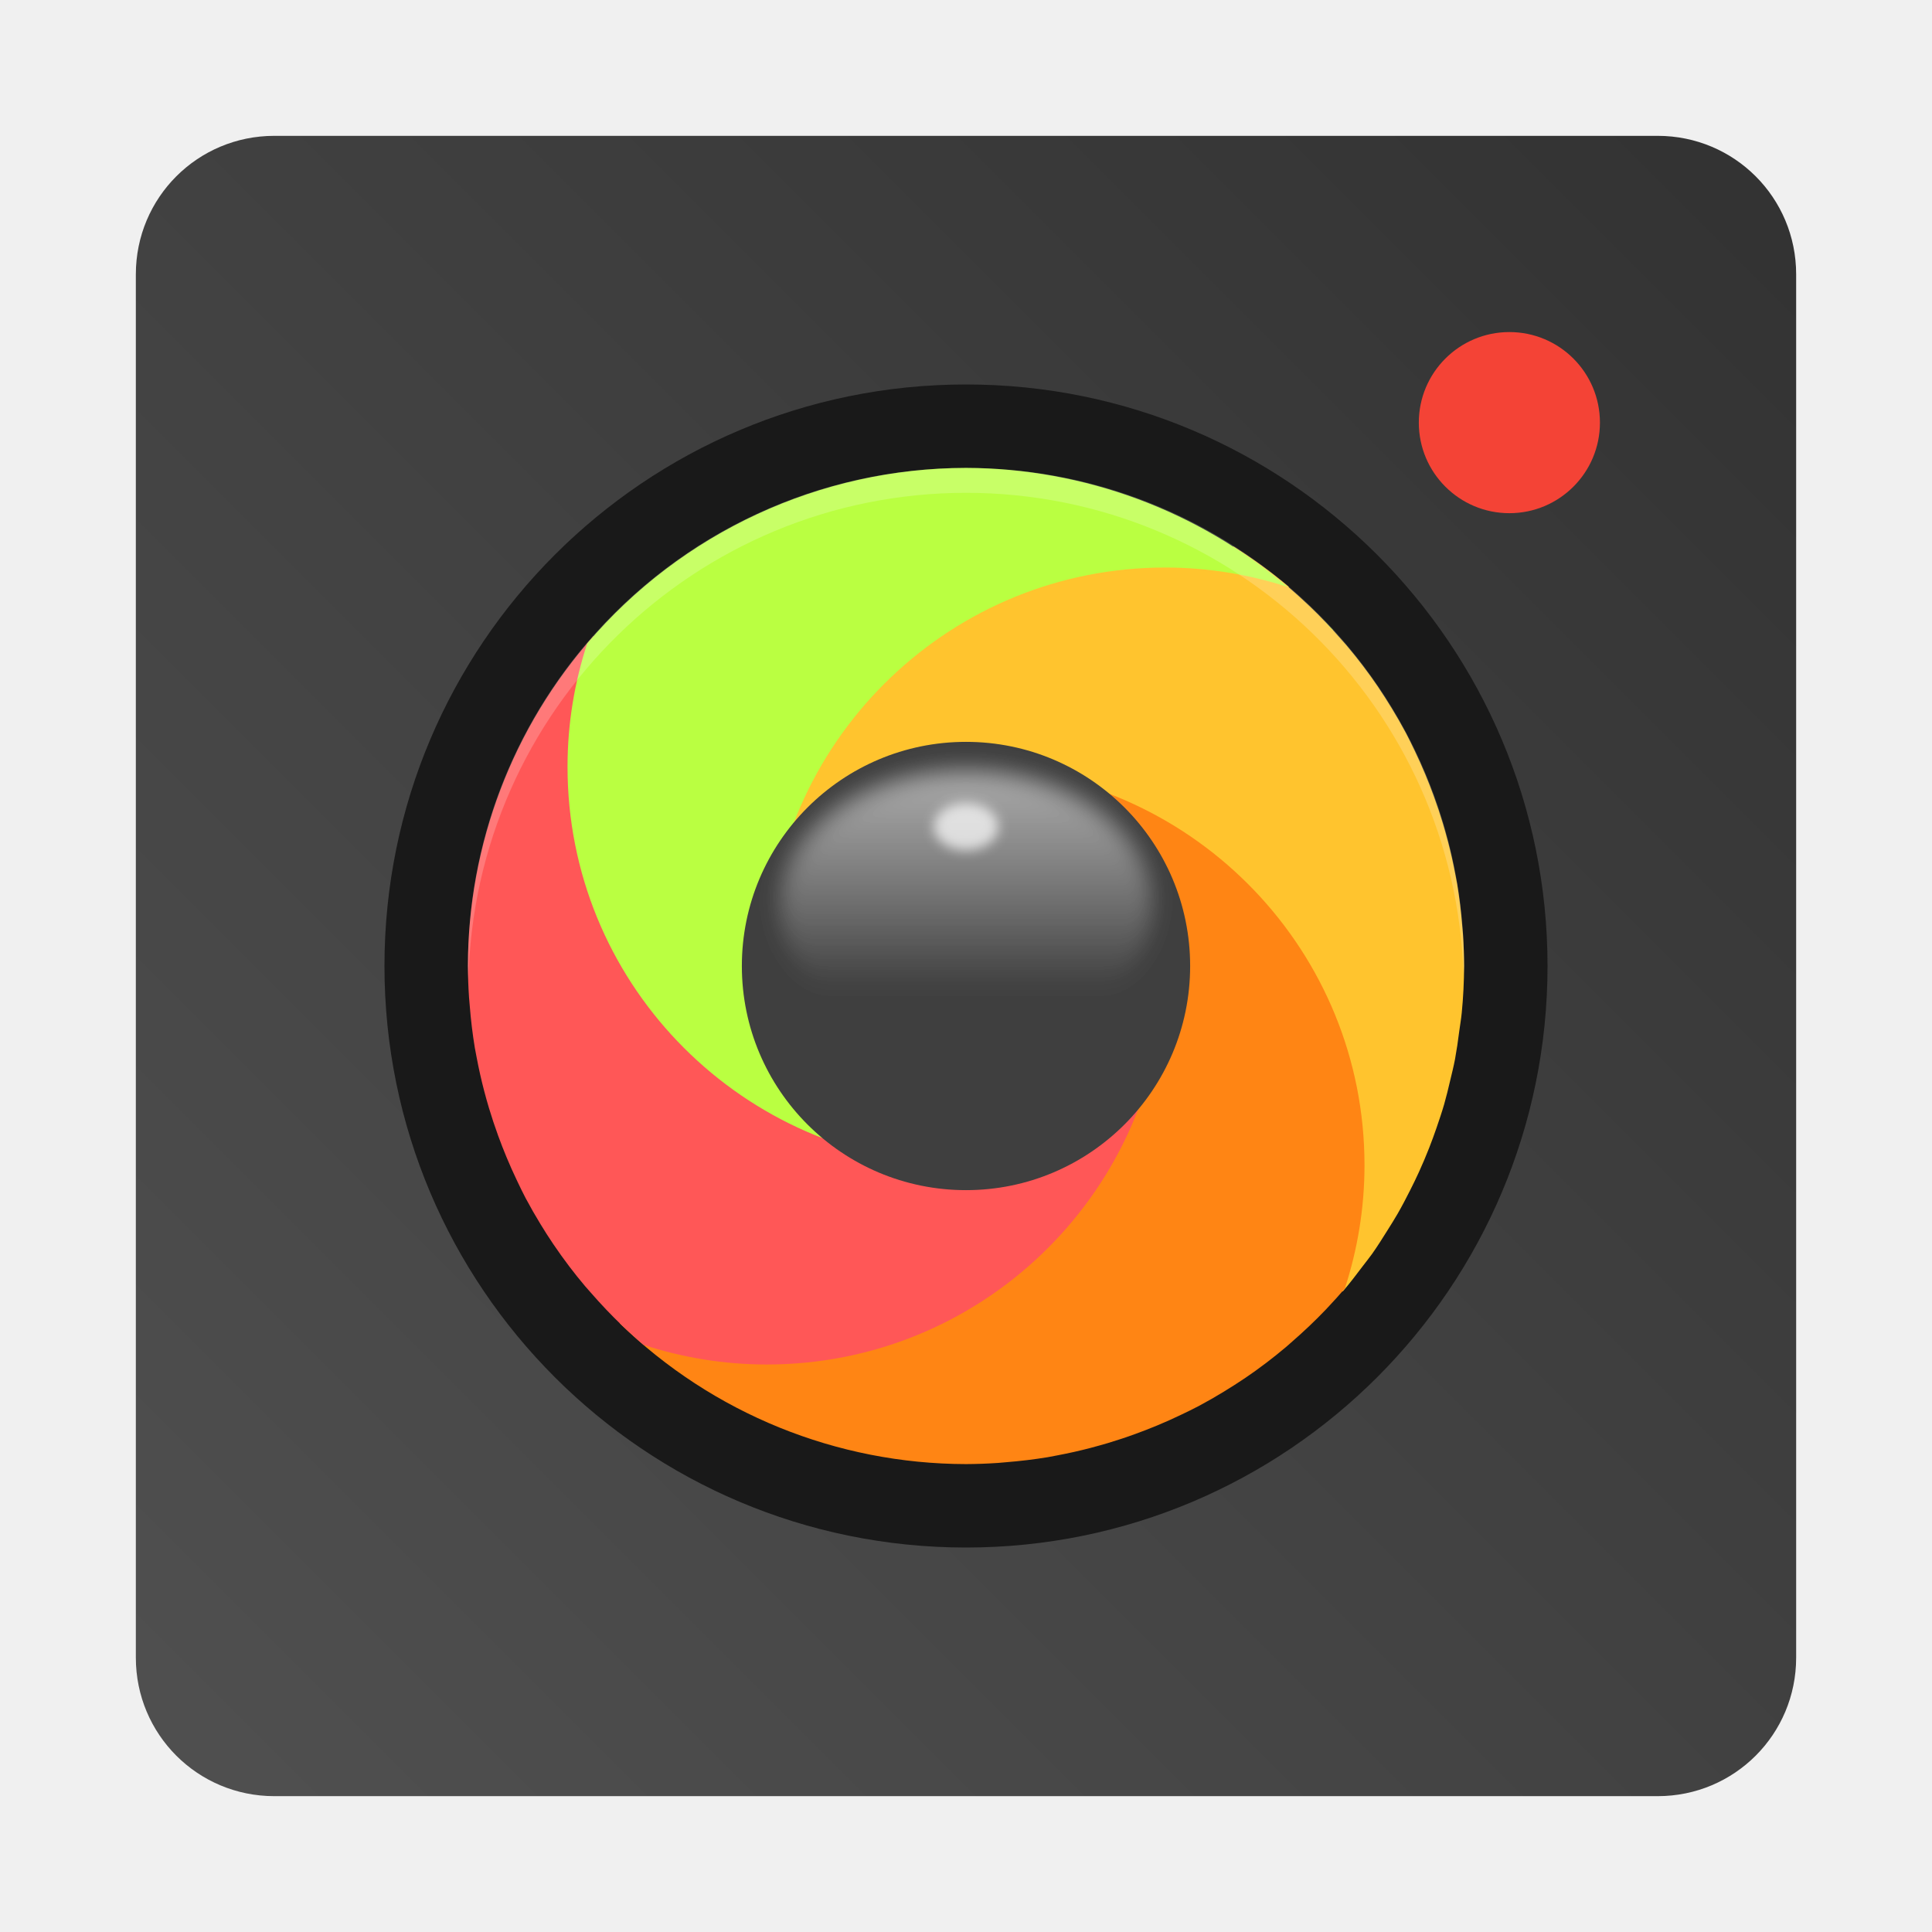
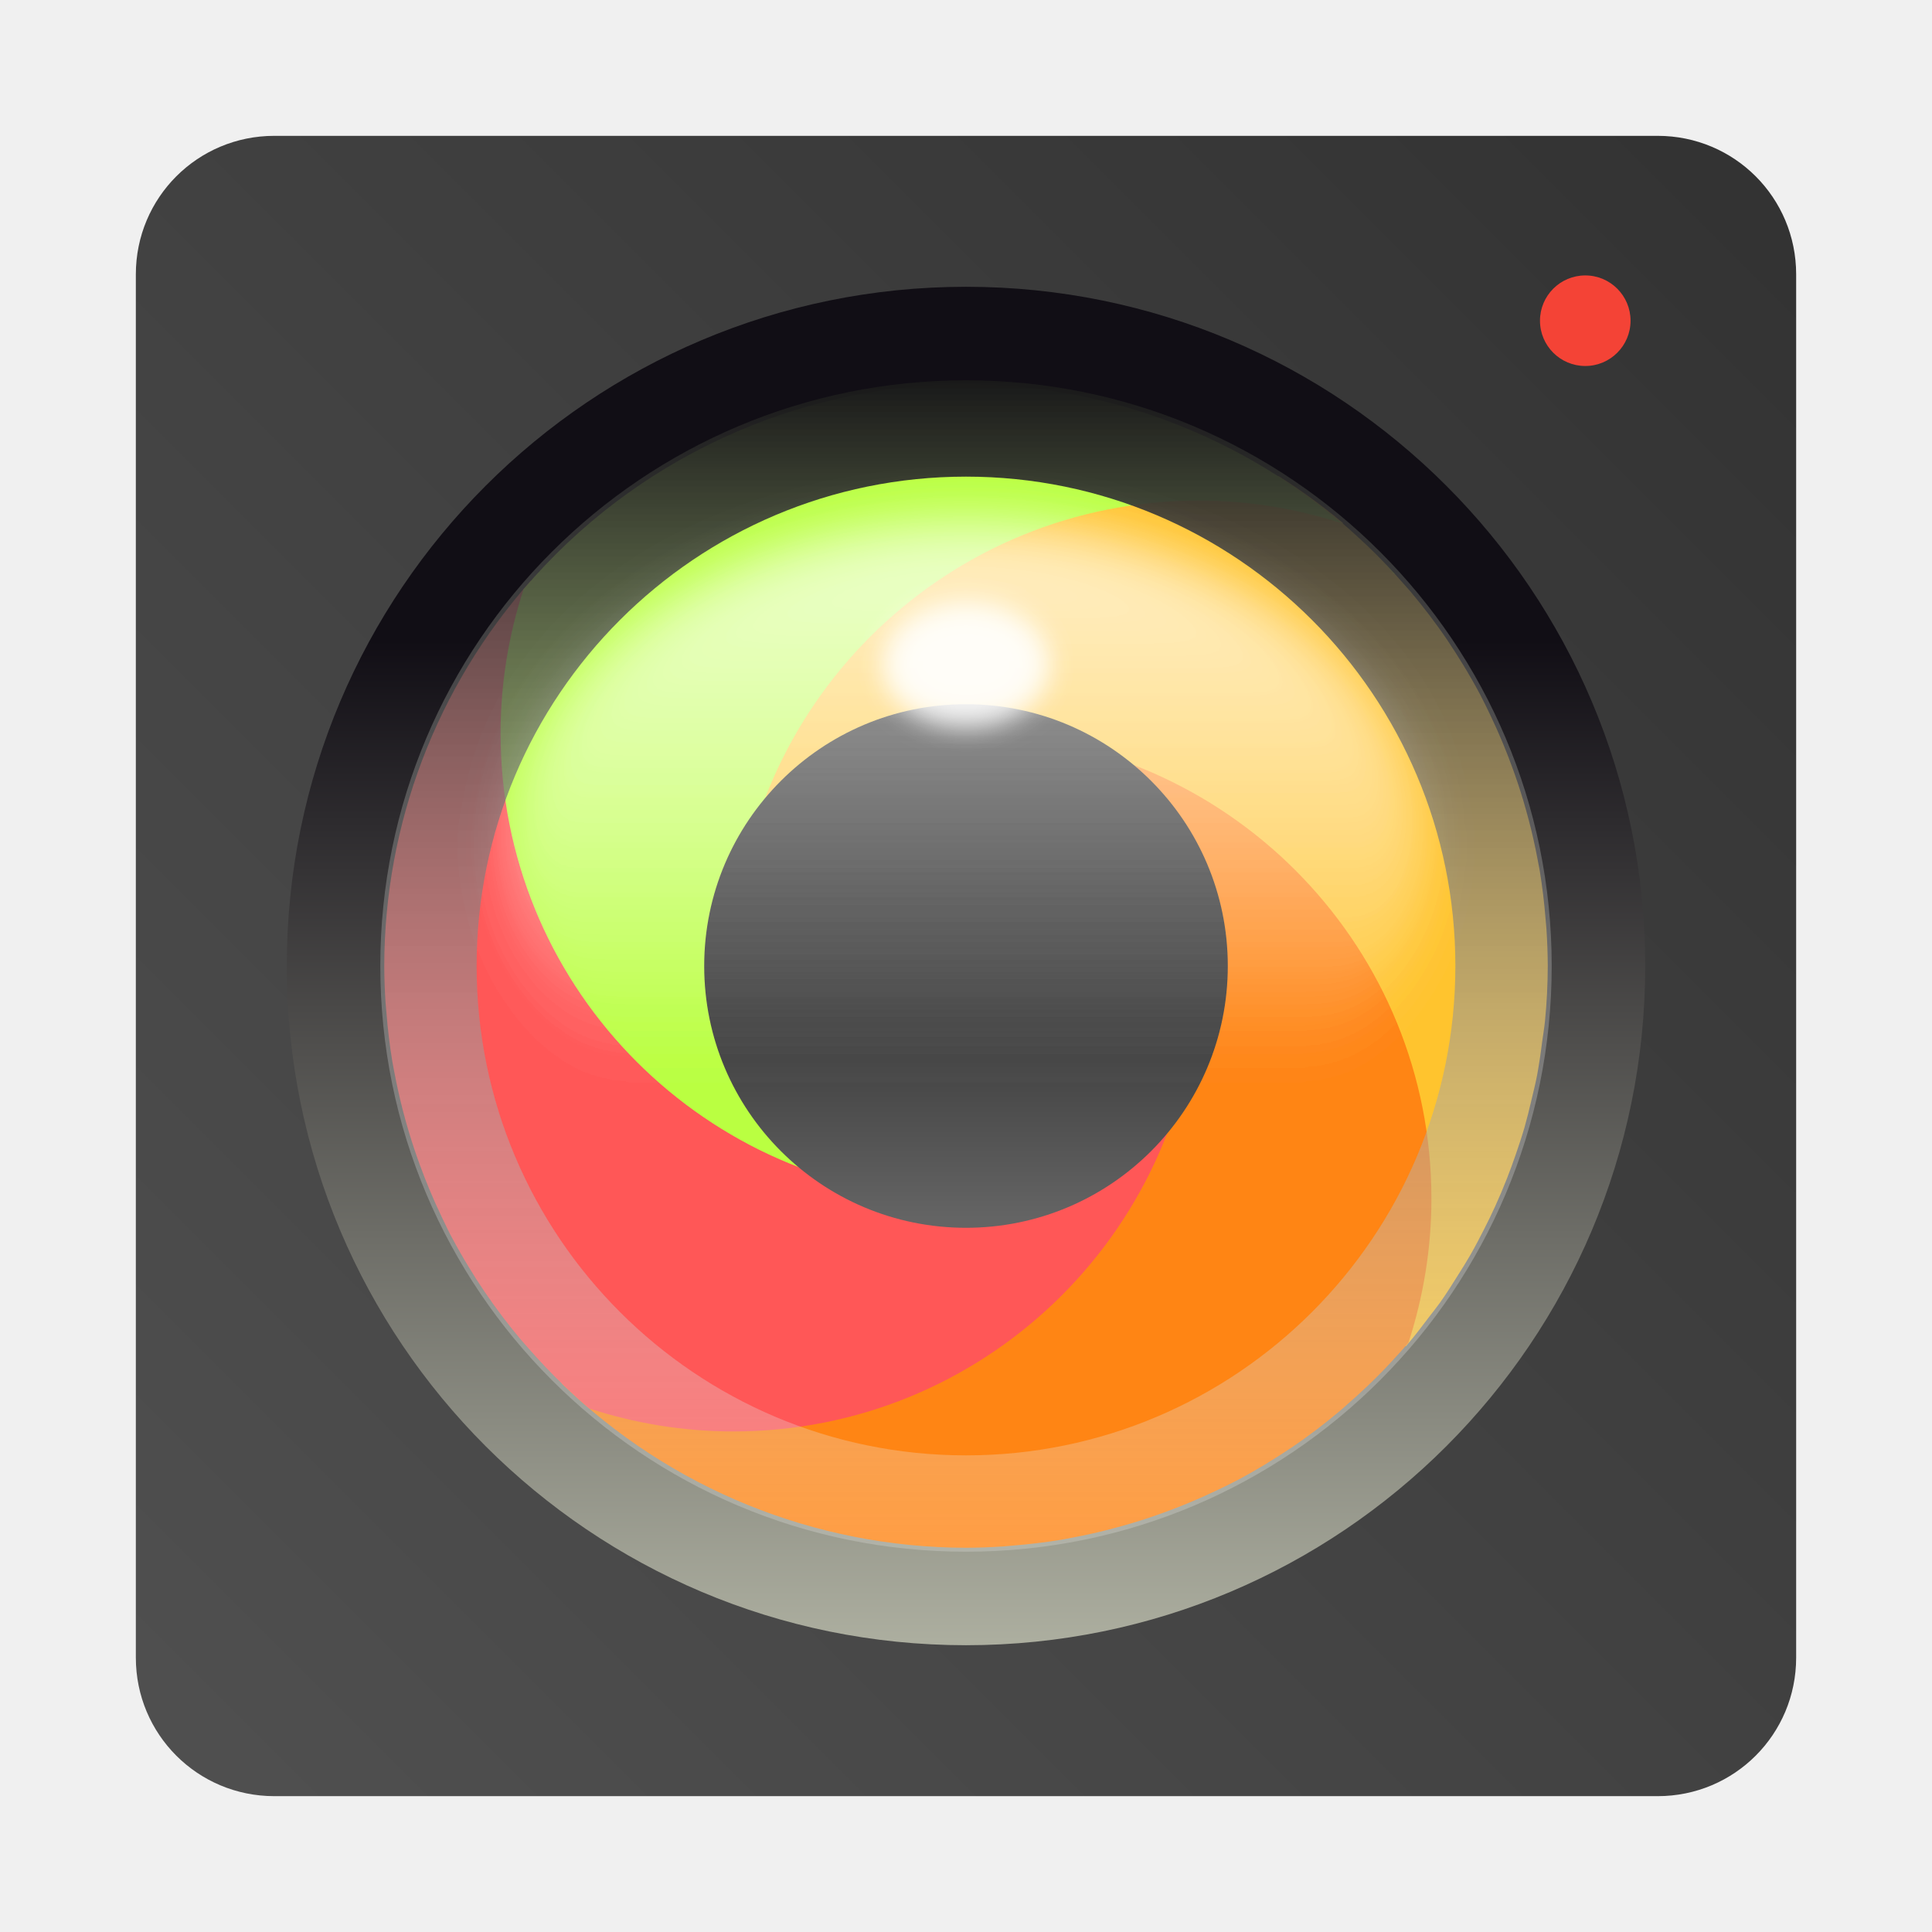
- <svg xmlns="http://www.w3.org/2000/svg" xmlns:xlink="http://www.w3.org/1999/xlink" width="64" height="64" version="1.1" id="svg28">
-   <defs id="defs32">
-     <linearGradient id="linearGradient1216">
-       <stop style="stop-color:#323232;stop-opacity:1;" offset="0" id="stop1212" />
-       <stop style="stop-color:#505050;stop-opacity:1" offset="1" id="stop1214" />
-     </linearGradient>
-     <linearGradient id="linearGradient956">
-       <stop stop-color="#7814aa" offset="0" id="stop859" />
-       <stop stop-color="#be2382" offset="1" id="stop861" />
-     </linearGradient>
-     <linearGradient id="linearGradient1159" x1="-184.75" x2="-170.2" y1="-1.266" y2="-15.817" gradientTransform="matrix(3.779602,0,0,3.779602,702.8166,64.28687)" gradientUnits="userSpaceOnUse">
-       <stop stop-color="#dc3282" offset="0" id="stop864" style="stop-color:#4f4f4f;stop-opacity:1" />
-       <stop stop-color="#f05a50" offset="1" id="stop866" style="stop-color:#323232;stop-opacity:1" />
-     </linearGradient>
-     <linearGradient id="linearGradient958" x1="-272.21" x2="-275.5" y1="44.527" y2="50.385" gradientTransform="translate(-6.2404)" gradientUnits="userSpaceOnUse" xlink:href="#linearGradient956" />
-     <linearGradient id="linearGradient966" x1="-272.86" x2="-267.62" y1="54.907" y2="49.026" gradientTransform="translate(-6.2404)" gradientUnits="userSpaceOnUse">
-       <stop stop-color="#be1e6e" offset="0" id="stop870" />
-       <stop stop-color="#7814aa" offset="1" id="stop872" />
-     </linearGradient>
-     <linearGradient id="linearGradient974" x1="-277.66" x2="-270.88" y1="59.727" y2="58.222" gradientTransform="translate(-6.2404)" gradientUnits="userSpaceOnUse">
-       <stop stop-color="#d23c46" offset="0" id="stop875" />
-       <stop stop-color="#b42382" offset="1" id="stop877" />
-     </linearGradient>
-     <linearGradient id="linearGradient982" x1="-282.61" x2="-278.76" y1="54.154" y2="62.018" gradientTransform="translate(-6.2404)" gradientUnits="userSpaceOnUse">
-       <stop stop-color="#dc3c46" offset="0" id="stop880" />
-       <stop stop-color="#e15a46" offset="1" id="stop882" />
-     </linearGradient>
-     <linearGradient id="linearGradient990" x1="-286.34" x2="-282.53" y1="57.278" y2="49.414" gradientTransform="translate(-6.2404)" gradientUnits="userSpaceOnUse">
-       <stop stop-color="#e15a46" offset="0" id="stop885" />
-       <stop stop-color="#be1e5a" offset="1" id="stop887" />
-     </linearGradient>
-     <linearGradient id="linearGradient998" x1="-281.51" x2="-282.55" y1="43.16" y2="49.908" gradientTransform="translate(-6.2404)" gradientUnits="userSpaceOnUse">
-       <stop stop-color="#821496" offset="0" id="stop890" />
-       <stop stop-color="#c83778" offset="1" id="stop892" />
-     </linearGradient>
-     <filter id="filter1030" x="-.062" y="-.058" width="1.123" height="1.117" color-interpolation-filters="sRGB">
-       <feGaussianBlur stdDeviation="0.249" id="feGaussianBlur895" />
-     </filter>
-     <filter id="filter1040" x="-.066" y="-.055" width="1.132" height="1.11" color-interpolation-filters="sRGB">
-       <feGaussianBlur stdDeviation="0.234" id="feGaussianBlur898" />
-     </filter>
-     <filter id="filter1046" x="-.047" y="-.082" width="1.095" height="1.164" color-interpolation-filters="sRGB">
-       <feGaussianBlur stdDeviation="0.223" id="feGaussianBlur901" />
-     </filter>
-     <filter id="filter1052" x="-.062" y="-.058" width="1.123" height="1.117" color-interpolation-filters="sRGB">
-       <feGaussianBlur stdDeviation="0.249" id="feGaussianBlur904" />
-     </filter>
-     <filter id="filter1058" x="-.066" y="-.055" width="1.132" height="1.11" color-interpolation-filters="sRGB">
-       <feGaussianBlur stdDeviation="0.234" id="feGaussianBlur907" />
-     </filter>
-     <filter id="filter1064" x="-.047" y="-.082" width="1.095" height="1.164" color-interpolation-filters="sRGB">
-       <feGaussianBlur stdDeviation="0.223" id="feGaussianBlur910" />
-     </filter>
-     <linearGradient id="linearGradient1098" x1="-272.21" x2="-275.5" y1="44.527" y2="50.385" gradientTransform="matrix(3.7796,0,0,3.7796,-23.586,0)" gradientUnits="userSpaceOnUse" xlink:href="#linearGradient956" />
-     <filter id="filter1103" x="-.06" y="-.06" width="1.12" height="1.12" color-interpolation-filters="sRGB">
-       <feGaussianBlur stdDeviation="0.6" id="feGaussianBlur914" />
-     </filter>
-     <radialGradient id="radialGradient1164" cx="-298.14" cy="61.201" r="10.223" gradientTransform="matrix(1.557309,0,0,1.557309,421.2148,-63.3097)" gradientUnits="userSpaceOnUse">
-       <stop stop-color="#962864" offset="0" id="stop917" />
-       <stop stop-color="#780050" offset="1" id="stop919" />
-     </radialGradient>
+ <svg xmlns="http://www.w3.org/2000/svg" xmlns:xlink="http://www.w3.org/1999/xlink" width="64" height="64" version="1.1">
+   <defs>
    <linearGradient id="linearGradient1227" x1="-228.54" x2="-228.54" y1="49.422" y2="52.342" gradientTransform="translate(237.02 -44.947)" gradientUnits="userSpaceOnUse">
-       <stop stop-color="#fff" offset="0" id="stop922" />
-       <stop stop-color="#fff" stop-opacity="0" offset="1" id="stop924" />
+       <stop stop-color="#fff" offset="0" />
+       <stop stop-color="#fff" stop-opacity="0" offset="1" />
    </linearGradient>
    <filter id="filter1229" x="-.069" y="-.107" width="1.138" height="1.214" color-interpolation-filters="sRGB">
-       <feGaussianBlur stdDeviation="0.135" id="feGaussianBlur927" />
+       <feGaussianBlur stdDeviation="0.135" />
    </filter>
    <filter id="filter1251" x="-.208" y="-.284" width="1.416" height="1.567" color-interpolation-filters="sRGB">
-       <feGaussianBlur stdDeviation="0.07" id="feGaussianBlur930" />
+       <feGaussianBlur stdDeviation="0.07" />
    </filter>
-     <filter id="filter1275" x="-.06" y="-.06" width="1.12" height="1.12" color-interpolation-filters="sRGB">
-       <feGaussianBlur stdDeviation="0.041" id="feGaussianBlur933" />
-     </filter>
-     <filter id="filter1299" x="-.024" y="-.024" width="1.048" height="1.048" color-interpolation-filters="sRGB">
-       <feGaussianBlur stdDeviation="0.188" id="feGaussianBlur936" />
-     </filter>
-     <filter id="filter1305" x="-.06" y="-.06" width="1.12" height="1.12" color-interpolation-filters="sRGB">
-       <feGaussianBlur stdDeviation="0.619" id="feGaussianBlur939" />
-     </filter>
-     <linearGradient xlink:href="#linearGradient1227" id="linearGradient1148" gradientUnits="userSpaceOnUse" gradientTransform="translate(237.02,-44.947)" x1="-228.54" y1="49.422" x2="-228.54" y2="52.342" />
-     <linearGradient xlink:href="#linearGradient1227" id="linearGradient1150" gradientUnits="userSpaceOnUse" gradientTransform="translate(237.02,-44.947)" x1="-228.54" y1="49.422" x2="-228.54" y2="52.342" />
-     <linearGradient xlink:href="#linearGradient1216" id="linearGradient1218" x1="59.25" y1="4.855" x2="4.86" y2="59.246" gradientUnits="userSpaceOnUse" />
+     <linearGradient id="linearGradient1148" x1="-228.54" x2="-228.54" y1="49.422" y2="52.342" gradientTransform="translate(237.02,-44.947)" gradientUnits="userSpaceOnUse" xlink:href="#linearGradient1227" />
+     <linearGradient id="linearGradient1218" x1="59.25" x2="4.86" y1="4.855" y2="59.246" gradientUnits="userSpaceOnUse">
+       <stop stop-color="#323232" offset="0" />
+       <stop stop-color="#505050" offset="1" />
+     </linearGradient>
+     <linearGradient id="linearGradient1185" x1="32" x2="32" y1="12.598" y2="51.394" gradientUnits="userSpaceOnUse">
+       <stop stop-color="#191919" offset="0" />
+       <stop stop-color="#fff" stop-opacity=".2" offset="1" />
+     </linearGradient>
+     <linearGradient id="linearGradient1655" x1="32" x2="32" y1="21.205" y2="54.577" gradientUnits="userSpaceOnUse">
+       <stop stop-color="#110e15" offset="0" />
+       <stop stop-color="#adafa0" offset="1" />
+     </linearGradient>
+     <linearGradient id="linearGradient26661" x1="32.042" x2="32.042" y1="23.319" y2="40.329" gradientTransform="translate(0,-64)" gradientUnits="userSpaceOnUse">
+       <stop stop-color="#646464" offset="0" />
+       <stop offset="1" />
+     </linearGradient>
  </defs>
-   <path id="rect1209" style="fill:url(#linearGradient1218);fill-opacity:1;stroke-width:0.5;stroke-linejoin:round;paint-order:stroke fill markers" d="M 9.088 4.5 C 6.546 4.5 4.5 6.546 4.5 9.088 L 4.5 54.912 C 4.5 57.454 6.546 59.5 9.088 59.5 L 54.912 59.5 C 57.454 59.5 59.5 57.454 59.5 54.912 L 59.5 9.088 C 59.5 6.546 57.454 4.5 54.912 4.5 L 9.088 4.5 z " />
-   <path id="rect1406" style="fill:#191919;fill-opacity:1;stroke-width:0.5;stroke-linejoin:round;paint-order:stroke fill markers" d="M 32 12.736 A 19.264 19.264 0 0 0 12.736 32 A 19.264 19.264 0 0 0 32 51.264 A 19.264 19.264 0 0 0 51.264 32 A 19.264 19.264 0 0 0 32 12.736 z " />
-   <circle style="fill:#f44336" cx="50" cy="14" r="3" id="circle10" />
-   <g id="g1119" transform="matrix(0.825,0,0,0.825,5.6,5.6)">
-     <path style="fill:#ffc42e" d="M 42.748,15.16 C 41.655,15.364 40.563,15.6 40,15.6 c -4.618,0 -9.991,1.944 -13.176,5.844 -2.719,3.33 -3.59,8.317 -3.787,12.211 0.196,-1.932 2.779,-2.317 4.102,-3.402 1.439,-1.181 2.703,-5.451 4.861,-5.451 0.271,-5e-5 0.541,0.014 0.811,0.041 0.008,4.04e-4 0.015,0.001 0.023,0.002 8.446,0.436 14.666,6.601 14.666,15.156 0,1.714 -0.278,3.362 -0.777,4.91 0.14,0.062 0.273,0.11 0.406,0.156 a 20,20 0 0 0 0.008,-0.01 c 0.282,-0.327 0.54,-0.669 0.799,-1.012 a 20,20 0 0 0 0.373,-0.49 c 0.219,-0.309 0.419,-0.63 0.619,-0.949 a 20,20 0 0 0 0.404,-0.66 c 0.175,-0.305 0.338,-0.617 0.496,-0.93 a 20,20 0 0 0 0.363,-0.752 c 0.144,-0.316 0.279,-0.636 0.406,-0.959 a 20,20 0 0 0 0.297,-0.809 c 0.107,-0.312 0.213,-0.624 0.305,-0.941 a 20,20 0 0 0 0.24,-0.947 c 0.068,-0.285 0.14,-0.569 0.195,-0.857 a 20,20 0 0 0 0.17,-1.123 c 0.033,-0.25 0.078,-0.498 0.102,-0.75 A 20,20 0 0 0 52,32 c -0.002,-0.42 -0.017,-0.84 -0.045,-1.26 -1.25e-4,-0.002 1.29e-4,-0.004 0,-0.006 -0.008,-0.119 -0.021,-0.237 -0.031,-0.355 -0.044,-0.556 -0.111,-1.11 -0.201,-1.66 -0.021,-0.124 -0.047,-0.246 -0.07,-0.369 a 20,20 0 0 0 -0.004,-0.021 c -0.085,-0.453 -0.186,-0.902 -0.303,-1.348 -3.61e-4,-0.001 -0.002,-0.002 -0.002,-0.004 -0.06,-0.229 -0.124,-0.457 -0.191,-0.684 -0.113,-0.375 -0.236,-0.747 -0.371,-1.115 -0.104,-0.286 -0.215,-0.57 -0.332,-0.852 -0.134,-0.323 -0.277,-0.642 -0.428,-0.957 -0.112,-0.233 -0.223,-0.467 -0.344,-0.695 a 20,20 0 0 0 -0.006,-0.014 l -0.002,-0.002 c -0.186,-0.348 -0.382,-0.691 -0.588,-1.027 -0.004,-0.006 -0.008,-0.012 -0.012,-0.018 -0.161,-0.264 -0.327,-0.525 -0.5,-0.781 l -0.004,-0.006 a 20,20 0 0 0 -0.004,-0.008 c -0.202,-0.299 -0.414,-0.593 -0.633,-0.881 -0.203,-0.267 -0.412,-0.528 -0.629,-0.785 a 20,20 0 0 0 -0.008,-0.01 c -0.072,-0.083 -0.144,-0.165 -0.217,-0.246 -0.403,-0.463 -0.826,-0.911 -1.273,-1.338 -0.006,-0.005 -0.012,-0.01 -0.018,-0.016 a 20,20 0 0 0 -0.098,-0.092 c -0.24,-0.225 -0.484,-0.448 -0.736,-0.662 0.005,-0.005 0.007,-0.009 0.012,-0.014 a 20,20 0 0 0 -2.215,-1.615 z m 3.758,30.016 c -0.097,0.109 -0.195,0.217 -0.295,0.324 0.099,-0.107 0.198,-0.215 0.295,-0.324 z m -1.135,1.174 c -0.123,0.118 -0.249,0.235 -0.375,0.35 -0.007,0.015 -0.012,0.032 -0.02,0.047 0.133,-0.13 0.265,-0.262 0.395,-0.396 z" id="path12" />
-     <path style="fill:#ff8514" d="m 32.818,24.041 c 4.034,0.41 5.881,3.916 5.881,8.059 5e-5,0.271 -0.014,0.541 -0.041,0.811 -4.04e-4,0.008 -0.001,0.015 -0.002,0.023 -0.436,8.446 -6.101,14.666 -14.656,14.666 -1.714,0 -4.206,-1.299 -5.754,-1.799 0.051,0.043 -0.021,0.255 -0.145,0.551 A 20,20 0 0 0 32,52 c 0.42,-0.002 0.84,-0.017 1.26,-0.045 0.002,-1.25e-4 0.004,1.29e-4 0.006,0 0.119,-0.008 0.237,-0.021 0.355,-0.031 0.556,-0.044 1.11,-0.111 1.66,-0.201 0.124,-0.021 0.246,-0.047 0.369,-0.07 a 20,20 0 0 0 0.021,-0.004 c 0.453,-0.085 0.902,-0.186 1.348,-0.303 0.001,-3.61e-4 0.002,-0.002 0.004,-0.002 0.229,-0.06 0.457,-0.124 0.684,-0.191 0.375,-0.113 0.747,-0.236 1.115,-0.371 0.286,-0.104 0.57,-0.215 0.852,-0.332 0.323,-0.134 0.642,-0.277 0.957,-0.428 0.233,-0.112 0.467,-0.223 0.695,-0.344 a 20,20 0 0 0 0.014,-0.006 l 0.002,-0.002 c 0.348,-0.186 0.691,-0.382 1.027,-0.588 0.006,-0.004 0.012,-0.008 0.018,-0.012 0.264,-0.161 0.525,-0.327 0.781,-0.5 l 0.006,-0.004 a 20,20 0 0 0 0.008,-0.004 c 0.299,-0.202 0.593,-0.414 0.881,-0.633 0.267,-0.203 0.528,-0.412 0.785,-0.629 a 20,20 0 0 0 0.01,-0.008 c 0.083,-0.072 0.165,-0.144 0.246,-0.217 0.463,-0.403 0.911,-0.826 1.338,-1.273 0.005,-0.006 0.01,-0.012 0.016,-0.018 a 20,20 0 0 0 0.092,-0.098 c 0.225,-0.24 0.448,-0.484 0.662,-0.736 0.507,-1.56 0.789,-3.222 0.789,-4.951 0,-8.56 -6.728,-15.53 -15.182,-15.959 z M 17.254,45.076 c 0.13,0.133 0.262,0.265 0.396,0.395 -0.118,-0.123 -0.235,-0.249 -0.35,-0.375 -0.015,-0.007 -0.032,-0.012 -0.047,-0.02 z" id="path14" />
-     <path style="fill:#ff5757" d="m 18.924,17.254 c -0.133,0.13 -0.265,0.262 -0.395,0.396 0.123,-0.118 0.249,-0.235 0.375,-0.35 0.007,-0.015 0.012,-0.032 0.02,-0.047 z m -1.234,1.246 c -0.099,0.107 -0.198,0.215 -0.295,0.324 0.097,-0.109 0.195,-0.217 0.295,-0.324 z m -0.648,0.252 A 20,20 0 0 0 12,32 a 20,20 0 0 0 0.045,1.26 c 0.008,0.121 0.021,0.241 0.031,0.361 a 20,20 0 0 0 0.201,1.66 c 0.022,0.131 0.05,0.26 0.074,0.391 a 20,20 0 0 0 0.303,1.348 c 0.06,0.231 0.125,0.46 0.193,0.688 a 20,20 0 0 0 0.371,1.115 c 0.104,0.286 0.215,0.57 0.332,0.852 a 20,20 0 0 0 0.428,0.957 c 0.114,0.237 0.226,0.476 0.35,0.709 4.08e-4,7.71e-4 0.002,0.001 0.002,0.002 a 20,20 0 0 0 0.588,1.027 c 0.164,0.27 0.334,0.536 0.512,0.799 0.205,0.303 0.419,0.602 0.641,0.895 0.205,0.27 0.417,0.535 0.637,0.795 a 20,20 0 0 0 0.217,0.246 c 0.403,0.463 0.826,0.911 1.273,1.338 a 20,20 0 0 0 0.115,0.107 c 0.24,0.225 0.484,0.448 0.736,0.662 1.56,0.508 3.222,0.789 4.951,0.789 8.56,0 15.53,-6.728 15.959,-15.182 -0.41,4.034 -3.817,6.881 -7.959,6.881 -0.271,5e-5 -0.541,-0.014 -0.811,-0.041 -0.008,-4.05e-4 -0.015,-0.001 -0.023,-0.002 C 22.72,39.22 16.4,32.555 16.4,24 c 0,-1.714 0.278,-3.362 0.777,-4.91 -0.045,-0.125 -0.091,-0.22 -0.137,-0.338 z" id="path16" />
-     <path style="fill:#baff41" d="M 31.182,39.959 C 30.117,39.851 35.788,38.607 34.93,38.123 32.535,36.773 24.4,35.049 24.4,32 c -5e-5,-0.271 -0.386,-0.541 -0.359,-0.811 4.04e-4,-0.008 0.001,-0.015 0.002,-0.023 C 24.479,22.72 31.445,16 40,16 c 1.714,0 3.362,0.278 4.91,0.777 -3.603,-3.07 -8.177,-4.763 -12.91,-4.777 -5.858,0.009 -11.418,2.585 -15.211,7.049 -0.508,1.56 -0.789,3.222 -0.789,4.951 0,8.56 6.728,15.53 15.182,15.959 z M 46.746,18.523 c -0.13,-0.133 -0.262,-0.265 -0.396,-0.395 0.118,0.123 0.235,0.249 0.35,0.375 0.015,0.007 0.032,0.012 0.047,0.02 z M 45.5,17.289 c -0.107,-0.099 -0.215,-0.198 -0.324,-0.295 0.109,0.097 0.217,0.195 0.324,0.295 z" id="path18" />
-     <circle style="fill:#3f3f3f" cx="32" cy="32" r="9" id="circle20" />
-     <path style="opacity:0.2;fill:#ffffff" d="M 32,12 A 20,20 0 0 0 12,32 20,20 0 0 0 12.021,32.582 20,20 0 0 1 32,13 20,20 0 0 1 51.979,32.418 20,20 0 0 0 52,32 20,20 0 0 0 32,12 Z" id="path22" />
+   <path d="m9.088 4.5c-2.542 0-4.588 2.046-4.588 4.588v45.824c0 2.542 2.046 4.588 4.588 4.588h45.824c2.542 0 4.588-2.046 4.588-4.588v-45.824c0-2.542-2.046-4.588-4.588-4.588h-45.824z" fill="url(#linearGradient1218)" stroke-linejoin="round" stroke-width=".5" style="paint-order:stroke fill markers" />
+   <circle cx="52.514" cy="10.624" r="1.5" fill="#f44336" stroke-width=".5" />
+   <path d="m32 9.5a22.5 22.5 0 0 0-22.5 22.5 22.5 22.5 0 0 0 22.5 22.5 22.5 22.5 0 0 0 22.5-22.5 22.5 22.5 0 0 0-22.5-22.5z" fill="url(#linearGradient1655)" stroke-linejoin="round" stroke-width=".584" style="paint-order:stroke fill markers" />
+   <g transform="matrix(.9636 0 0 .9636 1.1648 1.1648)">
+     <path d="m42.748 15.16c-1.093 0.204-2.185 0.439-2.748 0.439-4.618 0-9.992 1.944-13.176 5.844-2.719 3.33-3.59 8.317-3.787 12.211 0.196-1.932 2.779-2.317 4.102-3.402 1.439-1.181 2.703-5.451 4.861-5.451 0.271-5e-5 0.541 0.014 0.811 0.041 8e-3 4.04e-4 0.015 0.001 0.023 2e-3 8.447 0.436 14.666 6.601 14.666 15.156 0 1.714-0.278 3.362-0.777 4.91 0.14 0.062 0.273 0.11 0.406 0.156a20 20 0 0 0 0.008-0.01c0.282-0.327 0.54-0.669 0.799-1.012a20 20 0 0 0 0.373-0.49c0.219-0.309 0.419-0.63 0.619-0.949a20 20 0 0 0 0.404-0.66c0.175-0.305 0.338-0.617 0.496-0.93a20 20 0 0 0 0.363-0.752c0.144-0.316 0.279-0.636 0.406-0.959a20 20 0 0 0 0.297-0.809c0.107-0.312 0.213-0.624 0.305-0.941a20 20 0 0 0 0.24-0.947c0.068-0.285 0.14-0.569 0.195-0.857a20 20 0 0 0 0.17-1.123c0.033-0.25 0.078-0.498 0.102-0.75a20 20 0 0 0 0.094-1.877c-0.002-0.42-0.017-0.84-0.045-1.26-1.25e-4 -0.002 1.29e-4 -0.004 0-0.006-0.008-0.119-0.021-0.237-0.031-0.355-0.044-0.556-0.111-1.11-0.201-1.66-0.021-0.124-0.047-0.246-0.07-0.369a20 20 0 0 0-0.004-0.021c-0.085-0.453-0.186-0.902-0.303-1.348-3.61e-4 -0.001-0.002-0.002-2e-3 -0.004-0.06-0.229-0.124-0.457-0.191-0.684-0.113-0.375-0.236-0.747-0.371-1.115-0.104-0.286-0.215-0.57-0.332-0.852-0.134-0.323-0.277-0.642-0.428-0.957-0.112-0.233-0.223-0.467-0.344-0.695a20 20 0 0 0-0.006-0.014l-2e-3 -2e-3c-0.186-0.348-0.382-0.691-0.588-1.027-0.004-6e-3 -0.008-0.012-0.012-0.018-0.161-0.264-0.327-0.525-0.5-0.781l-0.004-0.006a20 20 0 0 0-0.004-0.008c-0.202-0.299-0.414-0.593-0.633-0.881-0.203-0.267-0.412-0.528-0.629-0.785a20 20 0 0 0-0.008-0.01c-0.072-0.083-0.144-0.165-0.217-0.246-0.403-0.463-0.826-0.911-1.273-1.338-0.006-0.005-0.012-0.01-0.018-0.016a20 20 0 0 0-0.098-0.092c-0.24-0.225-0.484-0.448-0.736-0.662 0.005-0.005 0.007-0.009 0.012-0.014a20 20 0 0 0-2.215-1.615zm3.758 30.016c-0.097 0.109-0.195 0.217-0.295 0.324 0.099-0.107 0.198-0.215 0.295-0.324zm-1.135 1.174c-0.123 0.118-0.249 0.235-0.375 0.35-0.007 0.015-0.012 0.032-0.02 0.047 0.133-0.13 0.265-0.263 0.395-0.396z" fill="#ffc42e" />
+     <path d="m32.818 24.041c4.034 0.41 5.881 3.917 5.881 8.059 5e-5 0.271-0.014 0.541-0.041 0.811-4.04e-4 8e-3 -0.001 0.015-2e-3 0.023-0.436 8.447-6.101 14.666-14.656 14.666-1.714 0-4.206-1.3-5.754-1.799 0.051 0.043-0.021 0.255-0.145 0.551a20 20 0 0 0 13.898 5.648c0.42-0.002 0.84-0.017 1.26-0.045 0.002-1.25e-4 0.004 1.29e-4 0.006 0 0.119-0.008 0.237-0.021 0.355-0.031 0.556-0.044 1.11-0.111 1.66-0.201 0.124-0.021 0.246-0.047 0.369-0.07a20 20 0 0 0 0.021-0.004c0.453-0.085 0.902-0.186 1.348-0.303 0.001-3.61e-4 0.002-0.002 0.004-2e-3 0.229-0.06 0.457-0.124 0.684-0.191 0.375-0.113 0.747-0.236 1.115-0.371 0.286-0.104 0.57-0.215 0.852-0.332 0.323-0.134 0.642-0.277 0.957-0.428 0.233-0.112 0.467-0.223 0.695-0.344a20 20 0 0 0 0.014-0.006l2e-3 -2e-3c0.348-0.186 0.691-0.382 1.027-0.588 6e-3 -0.004 0.012-0.008 0.018-0.012 0.264-0.161 0.525-0.327 0.781-0.5l0.006-0.004a20 20 0 0 0 0.008-0.004c0.299-0.202 0.593-0.414 0.881-0.633 0.267-0.203 0.528-0.412 0.785-0.629a20 20 0 0 0 0.01-0.008c0.083-0.072 0.165-0.144 0.246-0.217 0.463-0.403 0.911-0.826 1.338-1.273 0.005-0.006 0.01-0.012 0.016-0.018a20 20 0 0 0 0.092-0.098c0.225-0.24 0.448-0.484 0.662-0.736 0.507-1.56 0.789-3.222 0.789-4.951 0-8.56-6.728-15.53-15.182-15.959zm-15.564 21.035c0.13 0.133 0.262 0.265 0.396 0.395-0.118-0.123-0.235-0.249-0.35-0.375-0.015-0.007-0.032-0.012-0.047-0.02z" fill="#ff8514" />
+     <path d="m18.924 17.254c-0.133 0.13-0.265 0.262-0.395 0.396 0.123-0.118 0.249-0.235 0.375-0.35 0.007-0.015 0.012-0.032 0.02-0.047zm-1.234 1.246c-0.099 0.107-0.198 0.215-0.295 0.324 0.097-0.109 0.195-0.217 0.295-0.324zm-0.648 0.252a20 20 0 0 0-5.041 13.248 20 20 0 0 0 0.045 1.26c0.008 0.121 0.021 0.241 0.031 0.361a20 20 0 0 0 0.201 1.66c0.022 0.131 0.05 0.26 0.074 0.391a20 20 0 0 0 0.303 1.348c0.06 0.231 0.125 0.46 0.193 0.688a20 20 0 0 0 0.371 1.115c0.104 0.286 0.215 0.57 0.332 0.852a20 20 0 0 0 0.428 0.957c0.114 0.237 0.226 0.476 0.35 0.709 4.08e-4 7.71e-4 0.002 0.001 2e-3 2e-3a20 20 0 0 0 0.588 1.027c0.164 0.27 0.334 0.536 0.512 0.799 0.205 0.303 0.419 0.602 0.641 0.895 0.205 0.27 0.417 0.535 0.637 0.795a20 20 0 0 0 0.217 0.246c0.403 0.463 0.826 0.911 1.273 1.338a20 20 0 0 0 0.115 0.107c0.24 0.225 0.484 0.448 0.736 0.662 1.56 0.508 3.222 0.789 4.951 0.789 8.56 0 15.53-6.728 15.959-15.182-0.41 4.034-3.817 6.881-7.959 6.881-0.271 5e-5 -0.541-0.014-0.811-0.041-8e-3 -4.05e-4 -0.015-0.001-0.023-2e-3 -8.447-0.436-14.766-7.101-14.766-15.656 0-1.714 0.278-3.362 0.777-4.91-0.045-0.125-0.091-0.22-0.137-0.338z" fill="#ff5757" />
+     <path d="m31.182 39.959c-1.065-0.108 4.606-1.352 3.748-1.836-2.395-1.35-10.53-3.074-10.53-6.123-5e-5 -0.271-0.386-0.541-0.359-0.811 4.04e-4 -8e-3 0.001-0.015 2e-3 -0.023 0.436-8.447 7.402-15.166 15.957-15.166 1.714 0 3.362 0.278 4.91 0.777-3.603-3.07-8.177-4.763-12.91-4.777-5.858 0.009-11.418 2.585-15.211 7.049-0.508 1.56-0.789 3.222-0.789 4.951 0 8.56 6.728 15.53 15.182 15.959zm15.564-21.436c-0.13-0.133-0.262-0.265-0.396-0.395 0.118 0.123 0.235 0.249 0.35 0.375 0.015 0.007 0.032 0.012 0.047 0.02zm-1.246-1.234c-0.107-0.099-0.215-0.198-0.324-0.295 0.109 0.097 0.217 0.195 0.324 0.295z" fill="#baff41" />
+     <circle transform="scale(1,-1)" cx="32" cy="-32" r="9" fill="url(#linearGradient26661)" />
  </g>
-   <g id="g1155" transform="matrix(1.166667,0,0,1.166667,-5.32187,-5.210496)">
-     <ellipse transform="matrix(2.253155,0,0,2.501162,12.91357,14.02604)" cx="8.467" cy="6.448" rx="2.34" ry="1.509" fill="url(#linearGradient1227)" filter="url(#filter1229)" opacity="0.4" id="ellipse1142" style="fill:url(#linearGradient1150)" />
-     <ellipse transform="matrix(2.253155,0,0,2.501162,12.91357,14.02604)" cx="8.467" cy="6.448" rx="2.34" ry="1.509" fill="url(#linearGradient1227)" filter="url(#filter1229)" opacity="0.4" id="ellipse1144" style="fill:url(#linearGradient1148)" />
-     <ellipse cx="8.467" cy="5.641" rx="0.404" ry="0.296" fill="#ffffff" filter="url(#filter1251)" opacity="0.7" id="ellipse1146" transform="matrix(2.267805,0,0,2.267805,12.78945,15.14396)" />
+   <g transform="matrix(2.876 0 0 2.876 -60.003 -58.33)">
+     <ellipse transform="matrix(2.2532 0 0 2.5012 12.914 14.026)" cx="8.467" cy="6.448" rx="2.34" ry="1.509" fill="url(#linearGradient1148)" filter="url(#filter1229)" opacity=".4" />
+     <ellipse transform="matrix(2.2532 0 0 2.5012 12.914 14.026)" cx="8.467" cy="6.448" rx="2.34" ry="1.509" fill="url(#linearGradient1148)" filter="url(#filter1229)" opacity=".4" />
+     <ellipse transform="matrix(2.2678 0 0 2.2678 12.789 15.144)" cx="8.467" cy="5.641" rx=".404" ry=".296" fill="#fff" filter="url(#filter1251)" opacity=".7" />
+   </g>
+   <path d="m32 12.598a19.402 19.402 0 0 0-19.402 19.402 19.402 19.402 0 0 0 19.402 19.402 19.402 19.402 0 0 0 19.402-19.402 19.402 19.402 0 0 0-19.402-19.402zm0 3.191a16.212 16.212 0 0 1 16.211 16.211 16.212 16.212 0 0 1-16.211 16.211 16.212 16.212 0 0 1-16.211-16.211 16.212 16.212 0 0 1 16.211-16.211z" fill="url(#linearGradient1185)" stroke-linejoin="round" stroke-width=".504" style="paint-order:stroke fill markers" />
+   <g transform="matrix(2.876 0 0 2.876 -60.003 -58.33)">
+     <ellipse transform="matrix(2.2532 0 0 2.5012 12.914 14.026)" cx="8.467" cy="6.448" rx="2.34" ry="1.509" fill="url(#linearGradient1148)" filter="url(#filter1229)" opacity=".4" />
+     <ellipse transform="matrix(2.2532 0 0 2.5012 12.914 14.026)" cx="8.467" cy="6.448" rx="2.34" ry="1.509" fill="url(#linearGradient1148)" filter="url(#filter1229)" opacity=".1" />
+     <ellipse transform="matrix(2.2678 0 0 2.2678 12.789 15.144)" cx="8.467" cy="5.641" rx=".404" ry=".296" fill="#fff" filter="url(#filter1251)" opacity=".7" />
  </g>
</svg>
